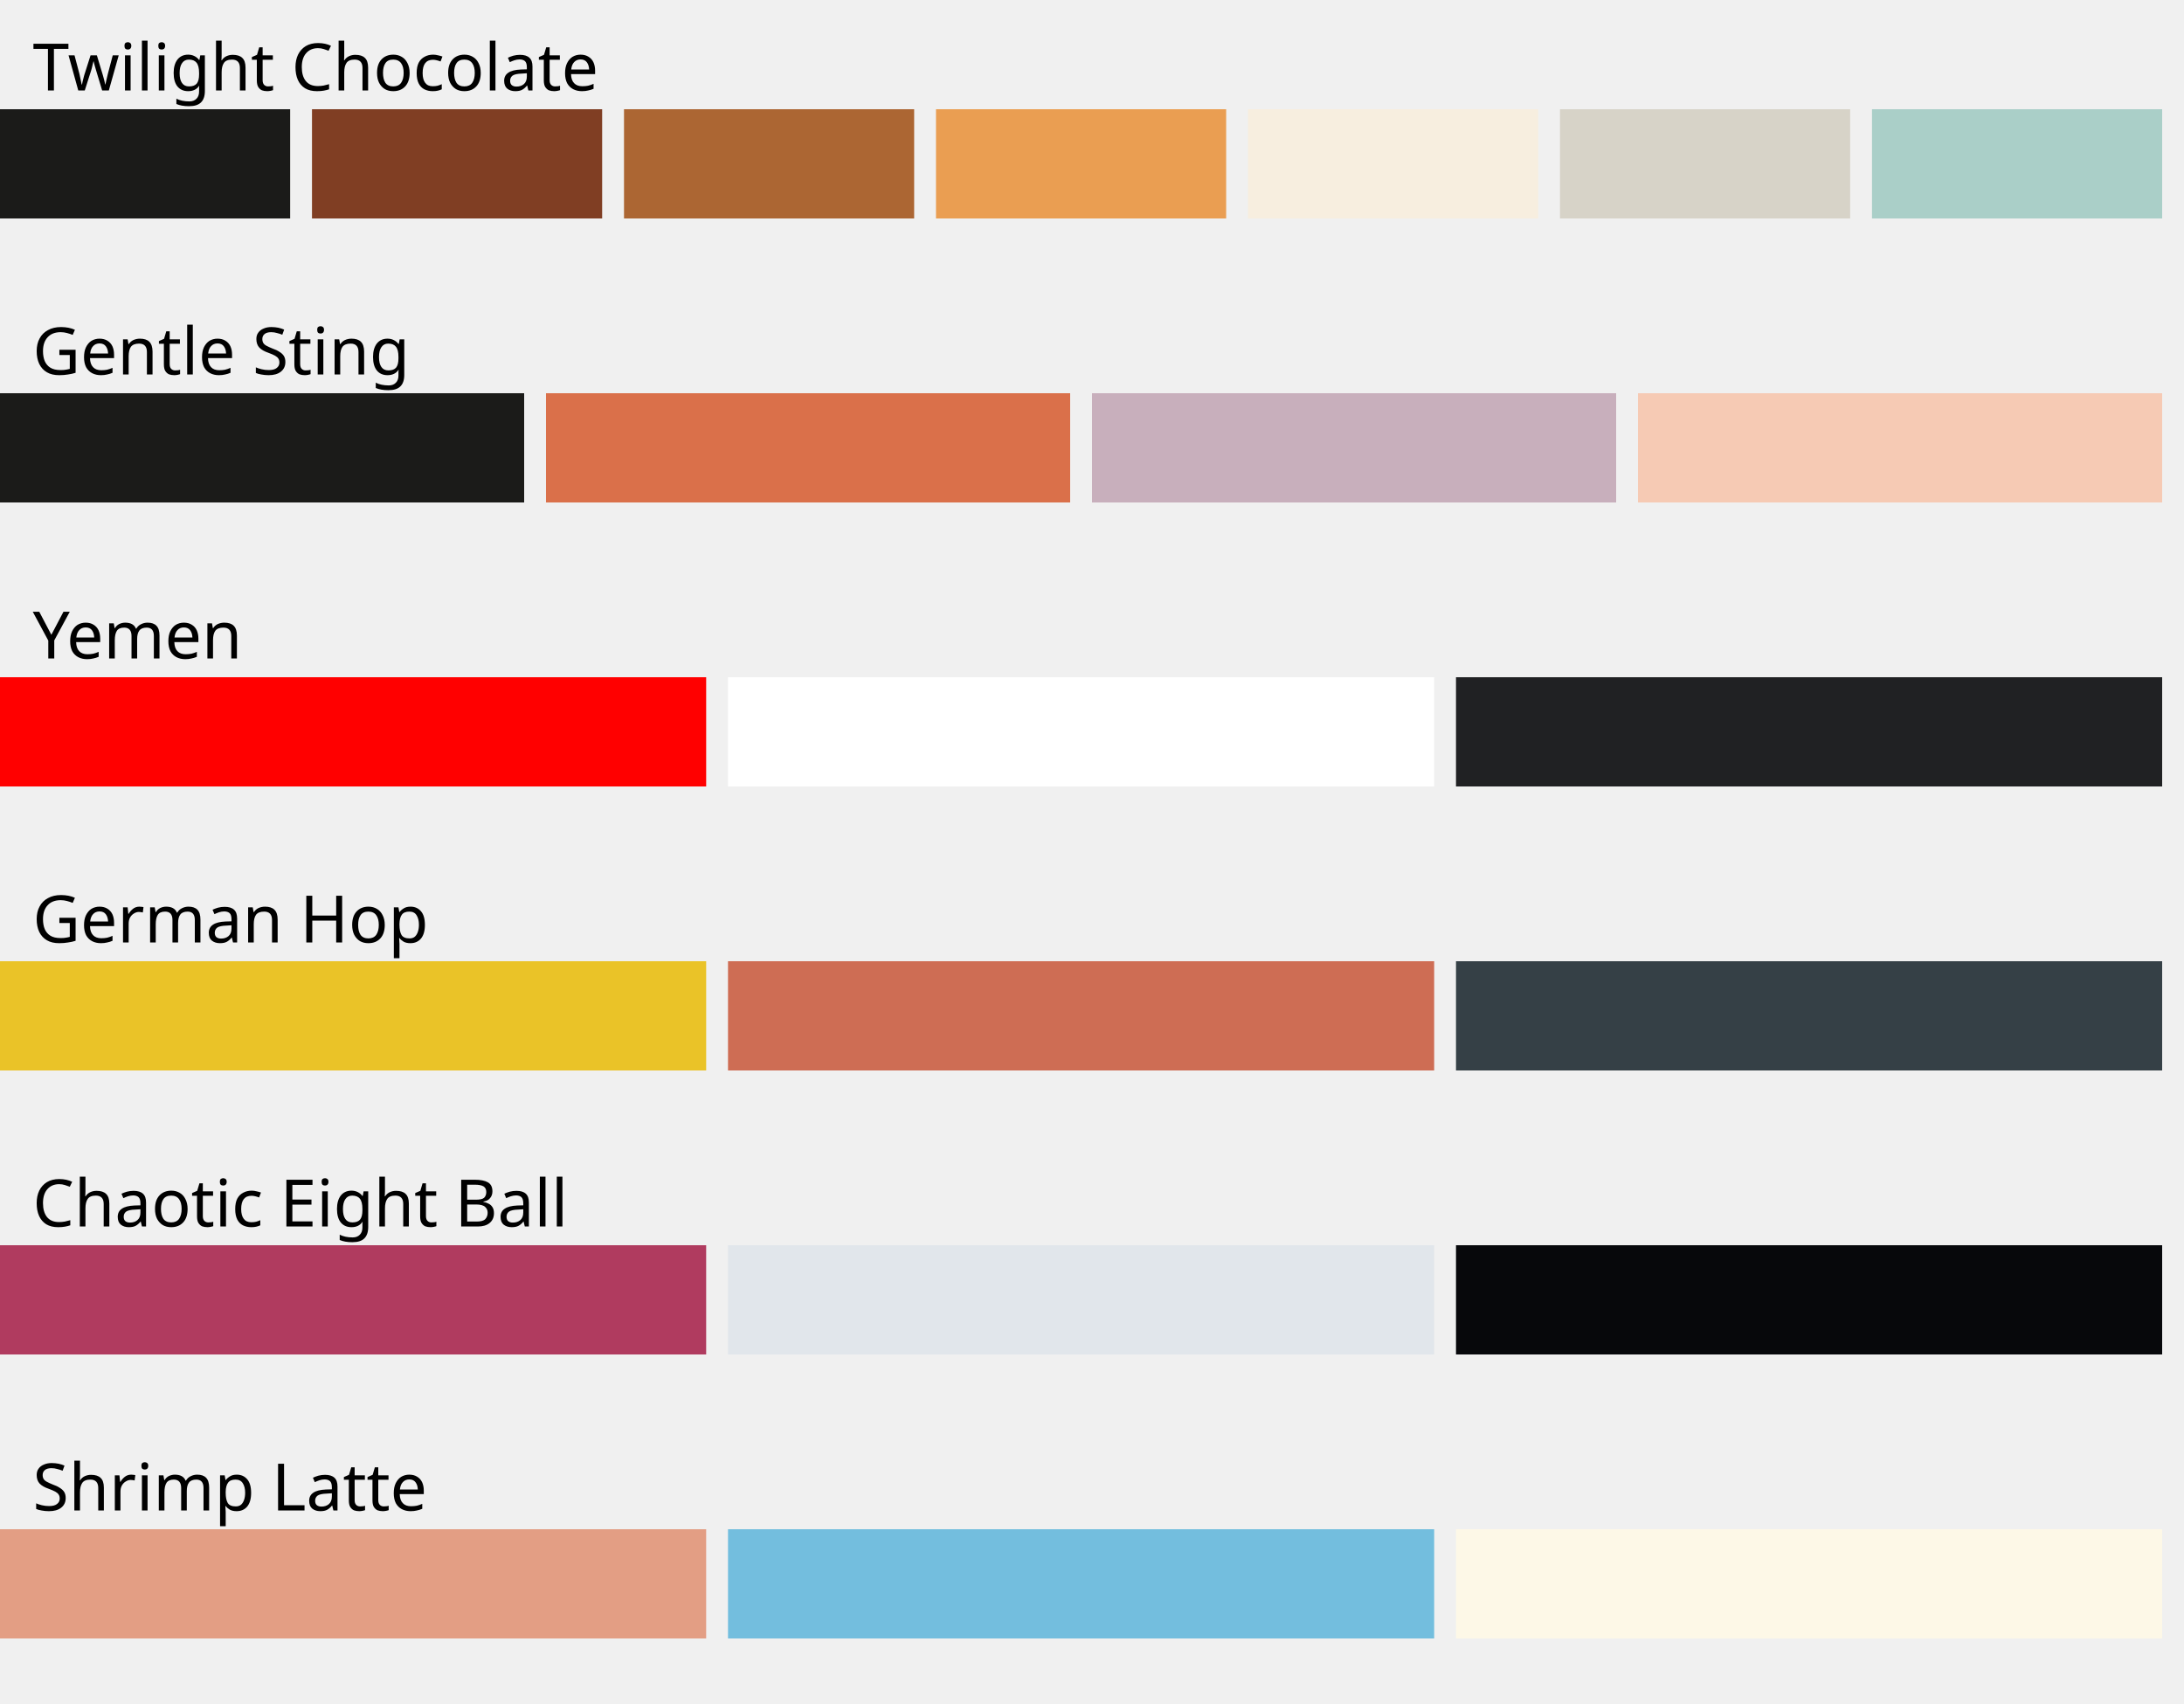
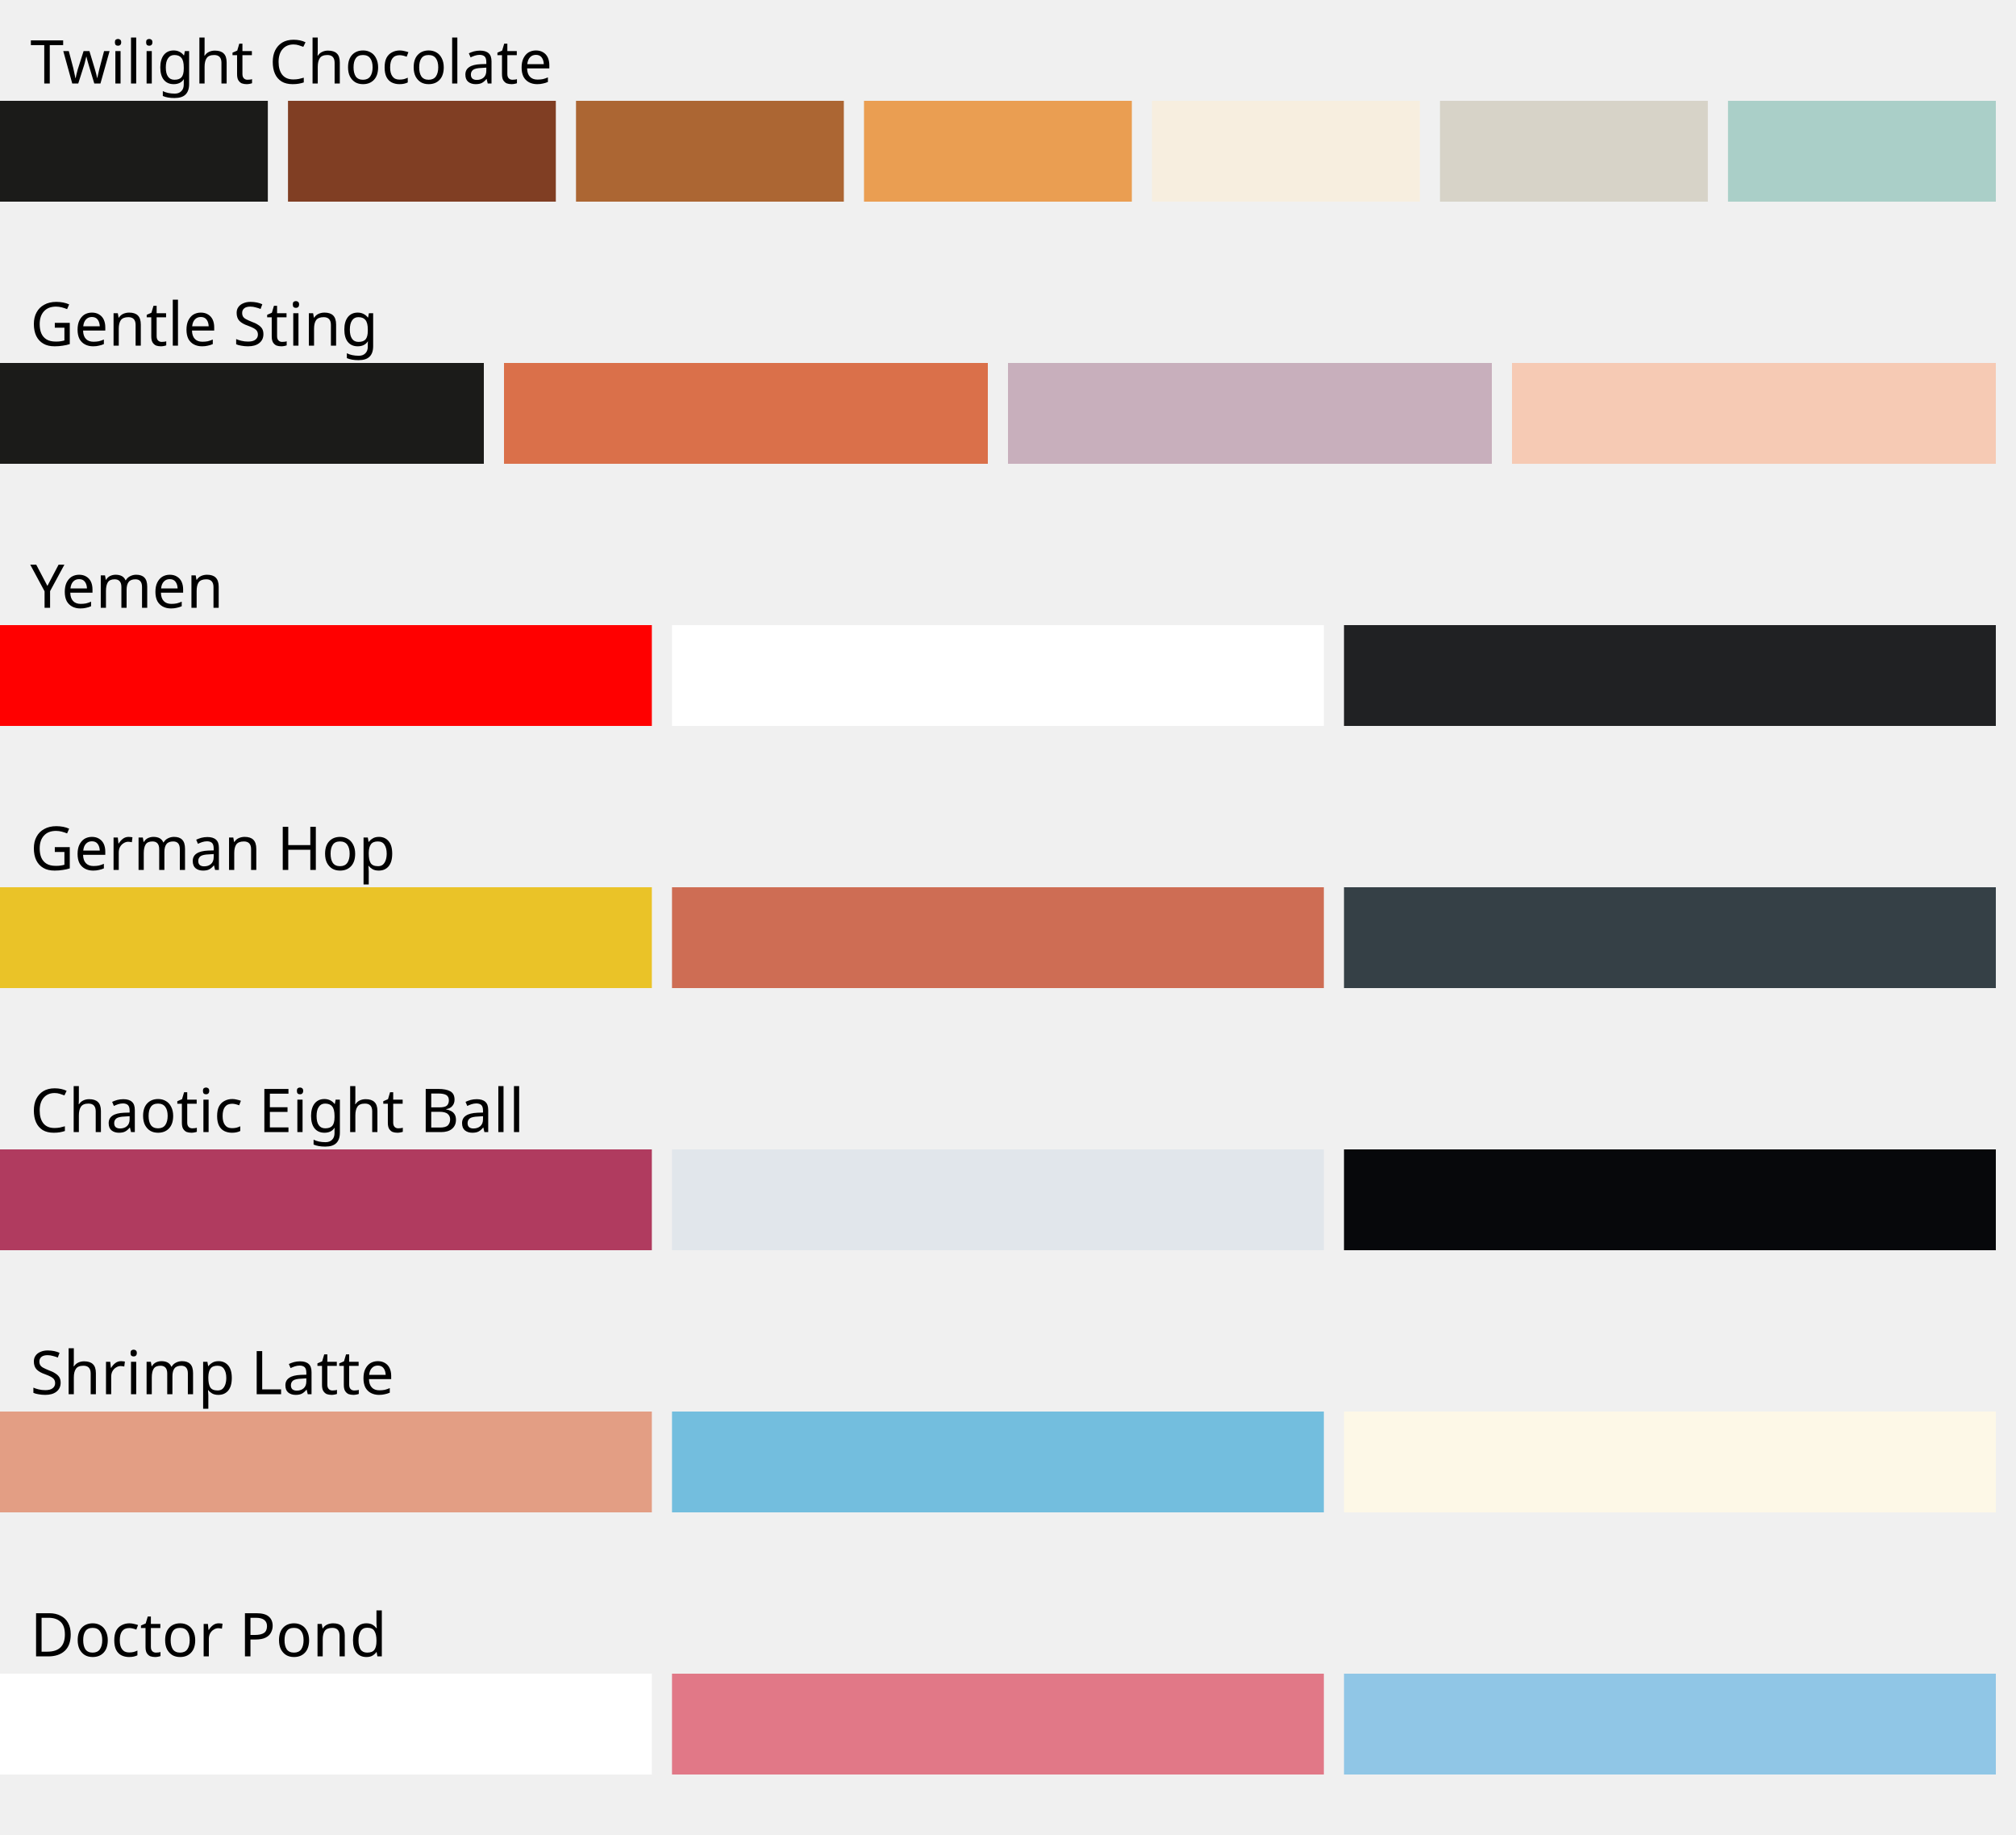
- <svg xmlns="http://www.w3.org/2000/svg" viewBox="0 0 200 156">
+ <svg xmlns="http://www.w3.org/2000/svg" viewBox="0 0 200 182">
  <style>
        text {
          font-family: sans-serif;
          font-size: 6px;
        }
      </style>
  <text y="8.286" x="3">Twilight Chocolate</text>
  <rect width="26.571" height="10" y="10" x="0" fill="#1b1b19" />
  <rect width="26.571" height="10" y="10" x="28.571" fill="#803e23" />
  <rect width="26.571" height="10" y="10" x="57.143" fill="#ac6633" />
  <rect width="26.571" height="10" y="10" x="85.714" fill="#ea9e52" />
  <rect width="26.571" height="10" y="10" x="114.286" fill="#f7eedf" />
  <rect width="26.571" height="10" y="10" x="142.857" fill="#d7d3c8" />
  <rect width="26.571" height="10" y="10" x="171.429" fill="#aacfc8" />
  <text y="34.286" x="3">Gentle Sting</text>
  <rect width="48" height="10" y="36" x="0" fill="#1b1b19" />
  <rect width="48" height="10" y="36" x="50" fill="#da704a" />
  <rect width="48" height="10" y="36" x="100" fill="#c8afbc" />
  <rect width="48" height="10" y="36" x="150" fill="#f6cab4" />
  <text y="60.286" x="3">Yemen</text>
  <rect width="64.667" height="10" y="62" x="0" fill="#ff0000" />
  <rect width="64.667" height="10" y="62" x="66.667" fill="#ffffff" />
  <rect width="64.667" height="10" y="62" x="133.333" fill="#202123" />
  <text y="86.286" x="3">German Hop</text>
  <rect width="64.667" height="10" y="88" x="0" fill="#eac328" />
  <rect width="64.667" height="10" y="88" x="66.667" fill="#ce6d54" />
  <rect width="64.667" height="10" y="88" x="133.333" fill="#354046" />
  <text y="112.286" x="3">Chaotic Eight Ball</text>
  <rect width="64.667" height="10" y="114" x="0" fill="#b03b5f" />
  <rect width="64.667" height="10" y="114" x="66.667" fill="#e1e6eb" />
  <rect width="64.667" height="10" y="114" x="133.333" fill="#07080b" />
  <text y="138.286" x="3">Shrimp Latte</text>
  <rect width="64.667" height="10" y="140" x="0" fill="#e39e84" />
  <rect width="64.667" height="10" y="140" x="66.667" fill="#73bede" />
  <rect width="64.667" height="10" y="140" x="133.333" fill="#fdf8e7" />
+   <text y="164.286" x="3">Doctor Pond</text>
+   <rect width="64.667" height="10" y="166" x="0" fill="#ffffff" />
+   <rect width="64.667" height="10" y="166" x="66.667" fill="#e17887" />
+   <rect width="64.667" height="10" y="166" x="133.333" fill="#90c6e6" />
</svg>
